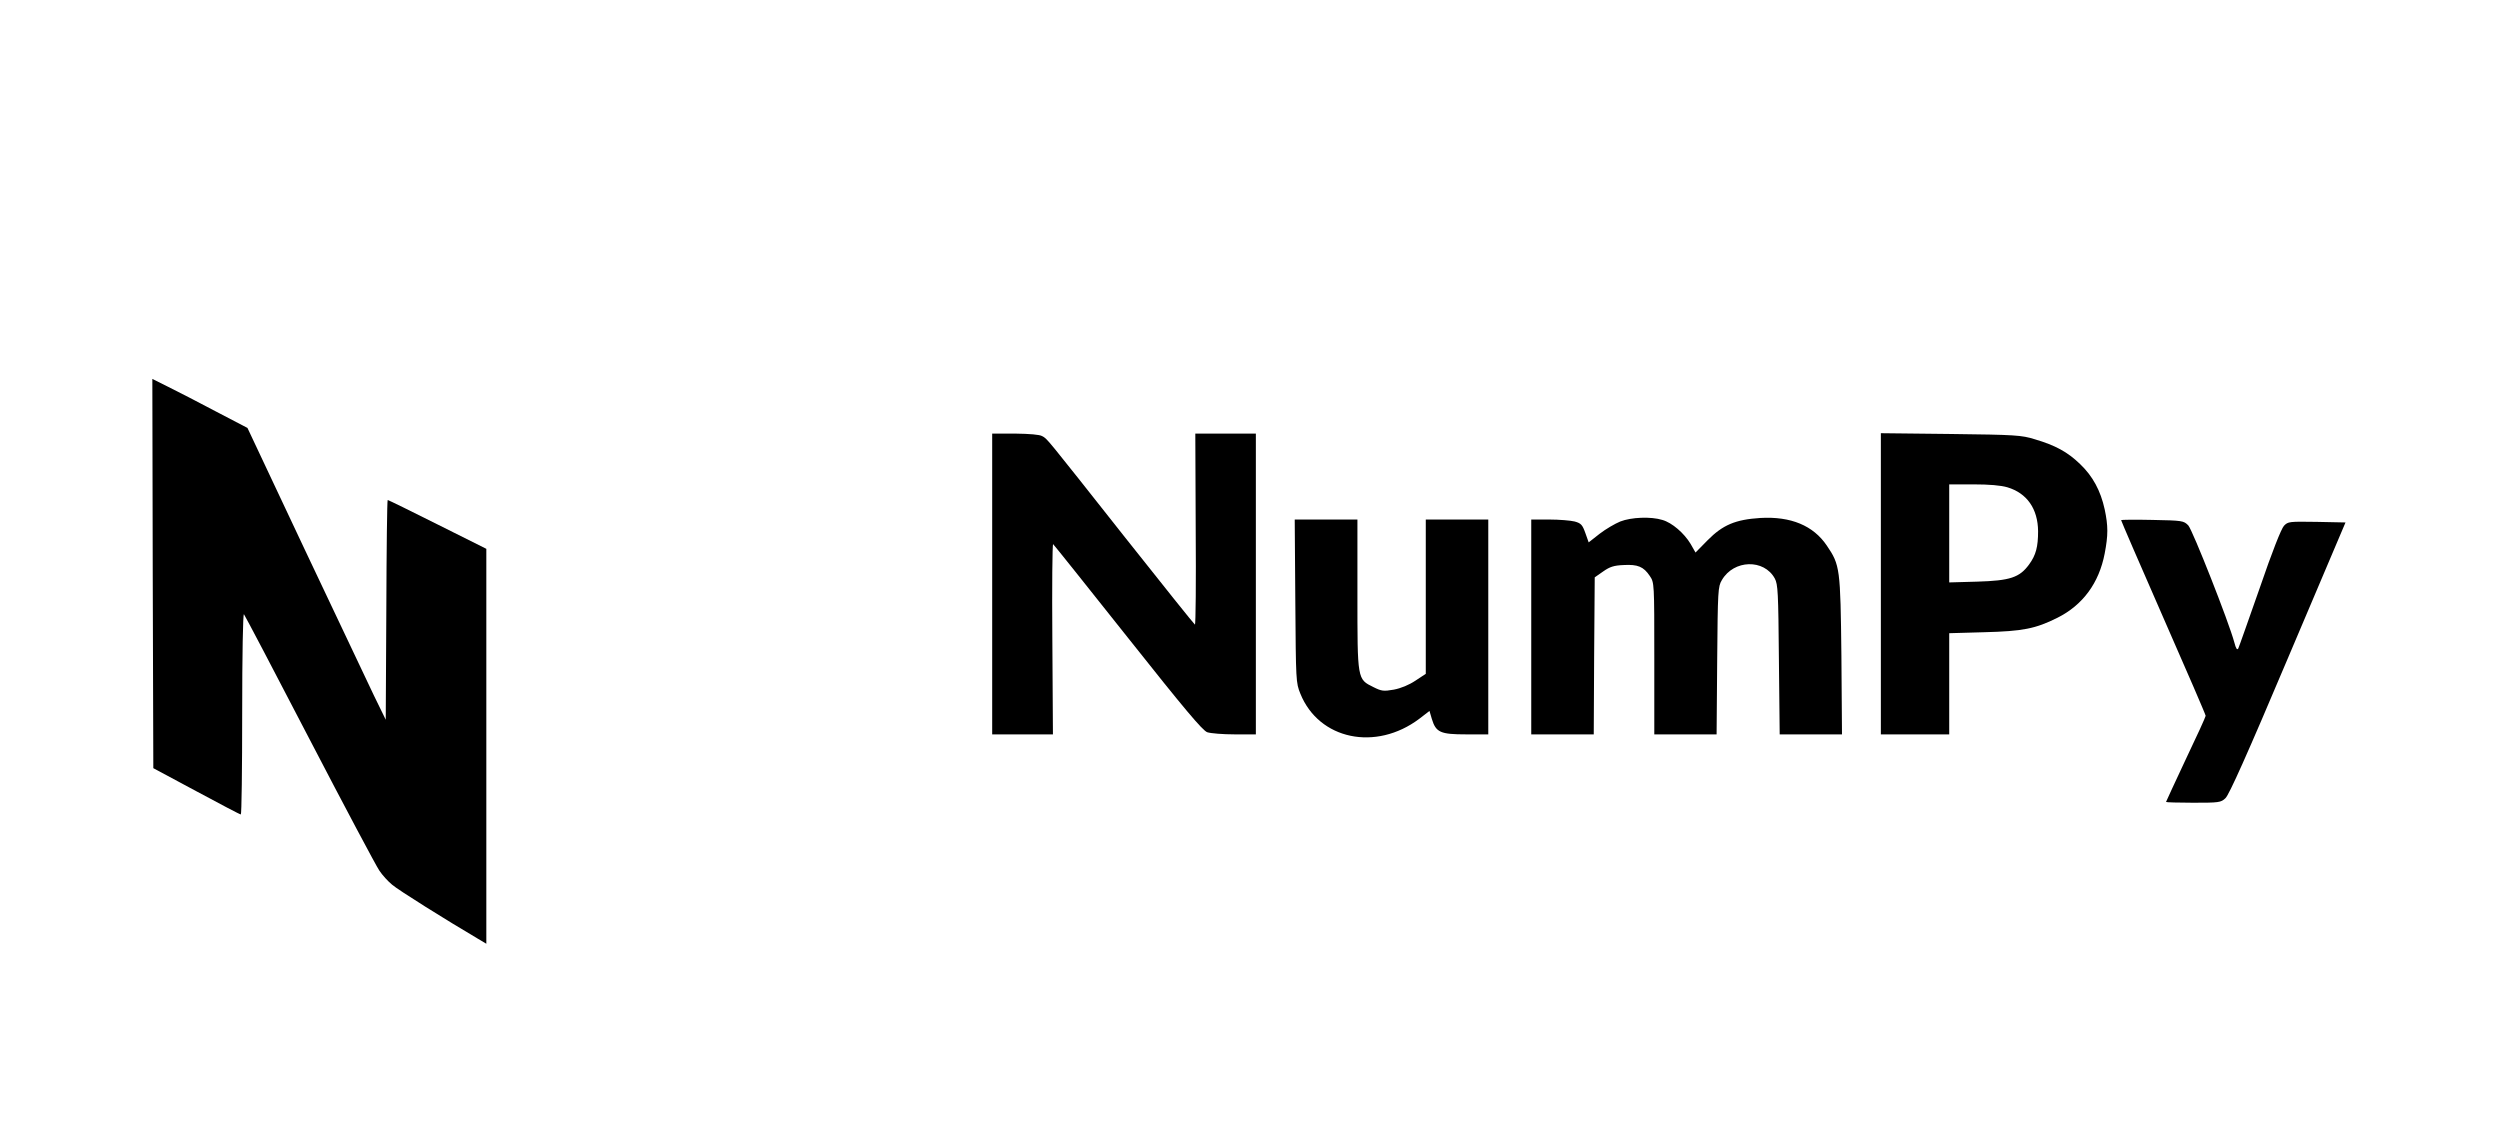
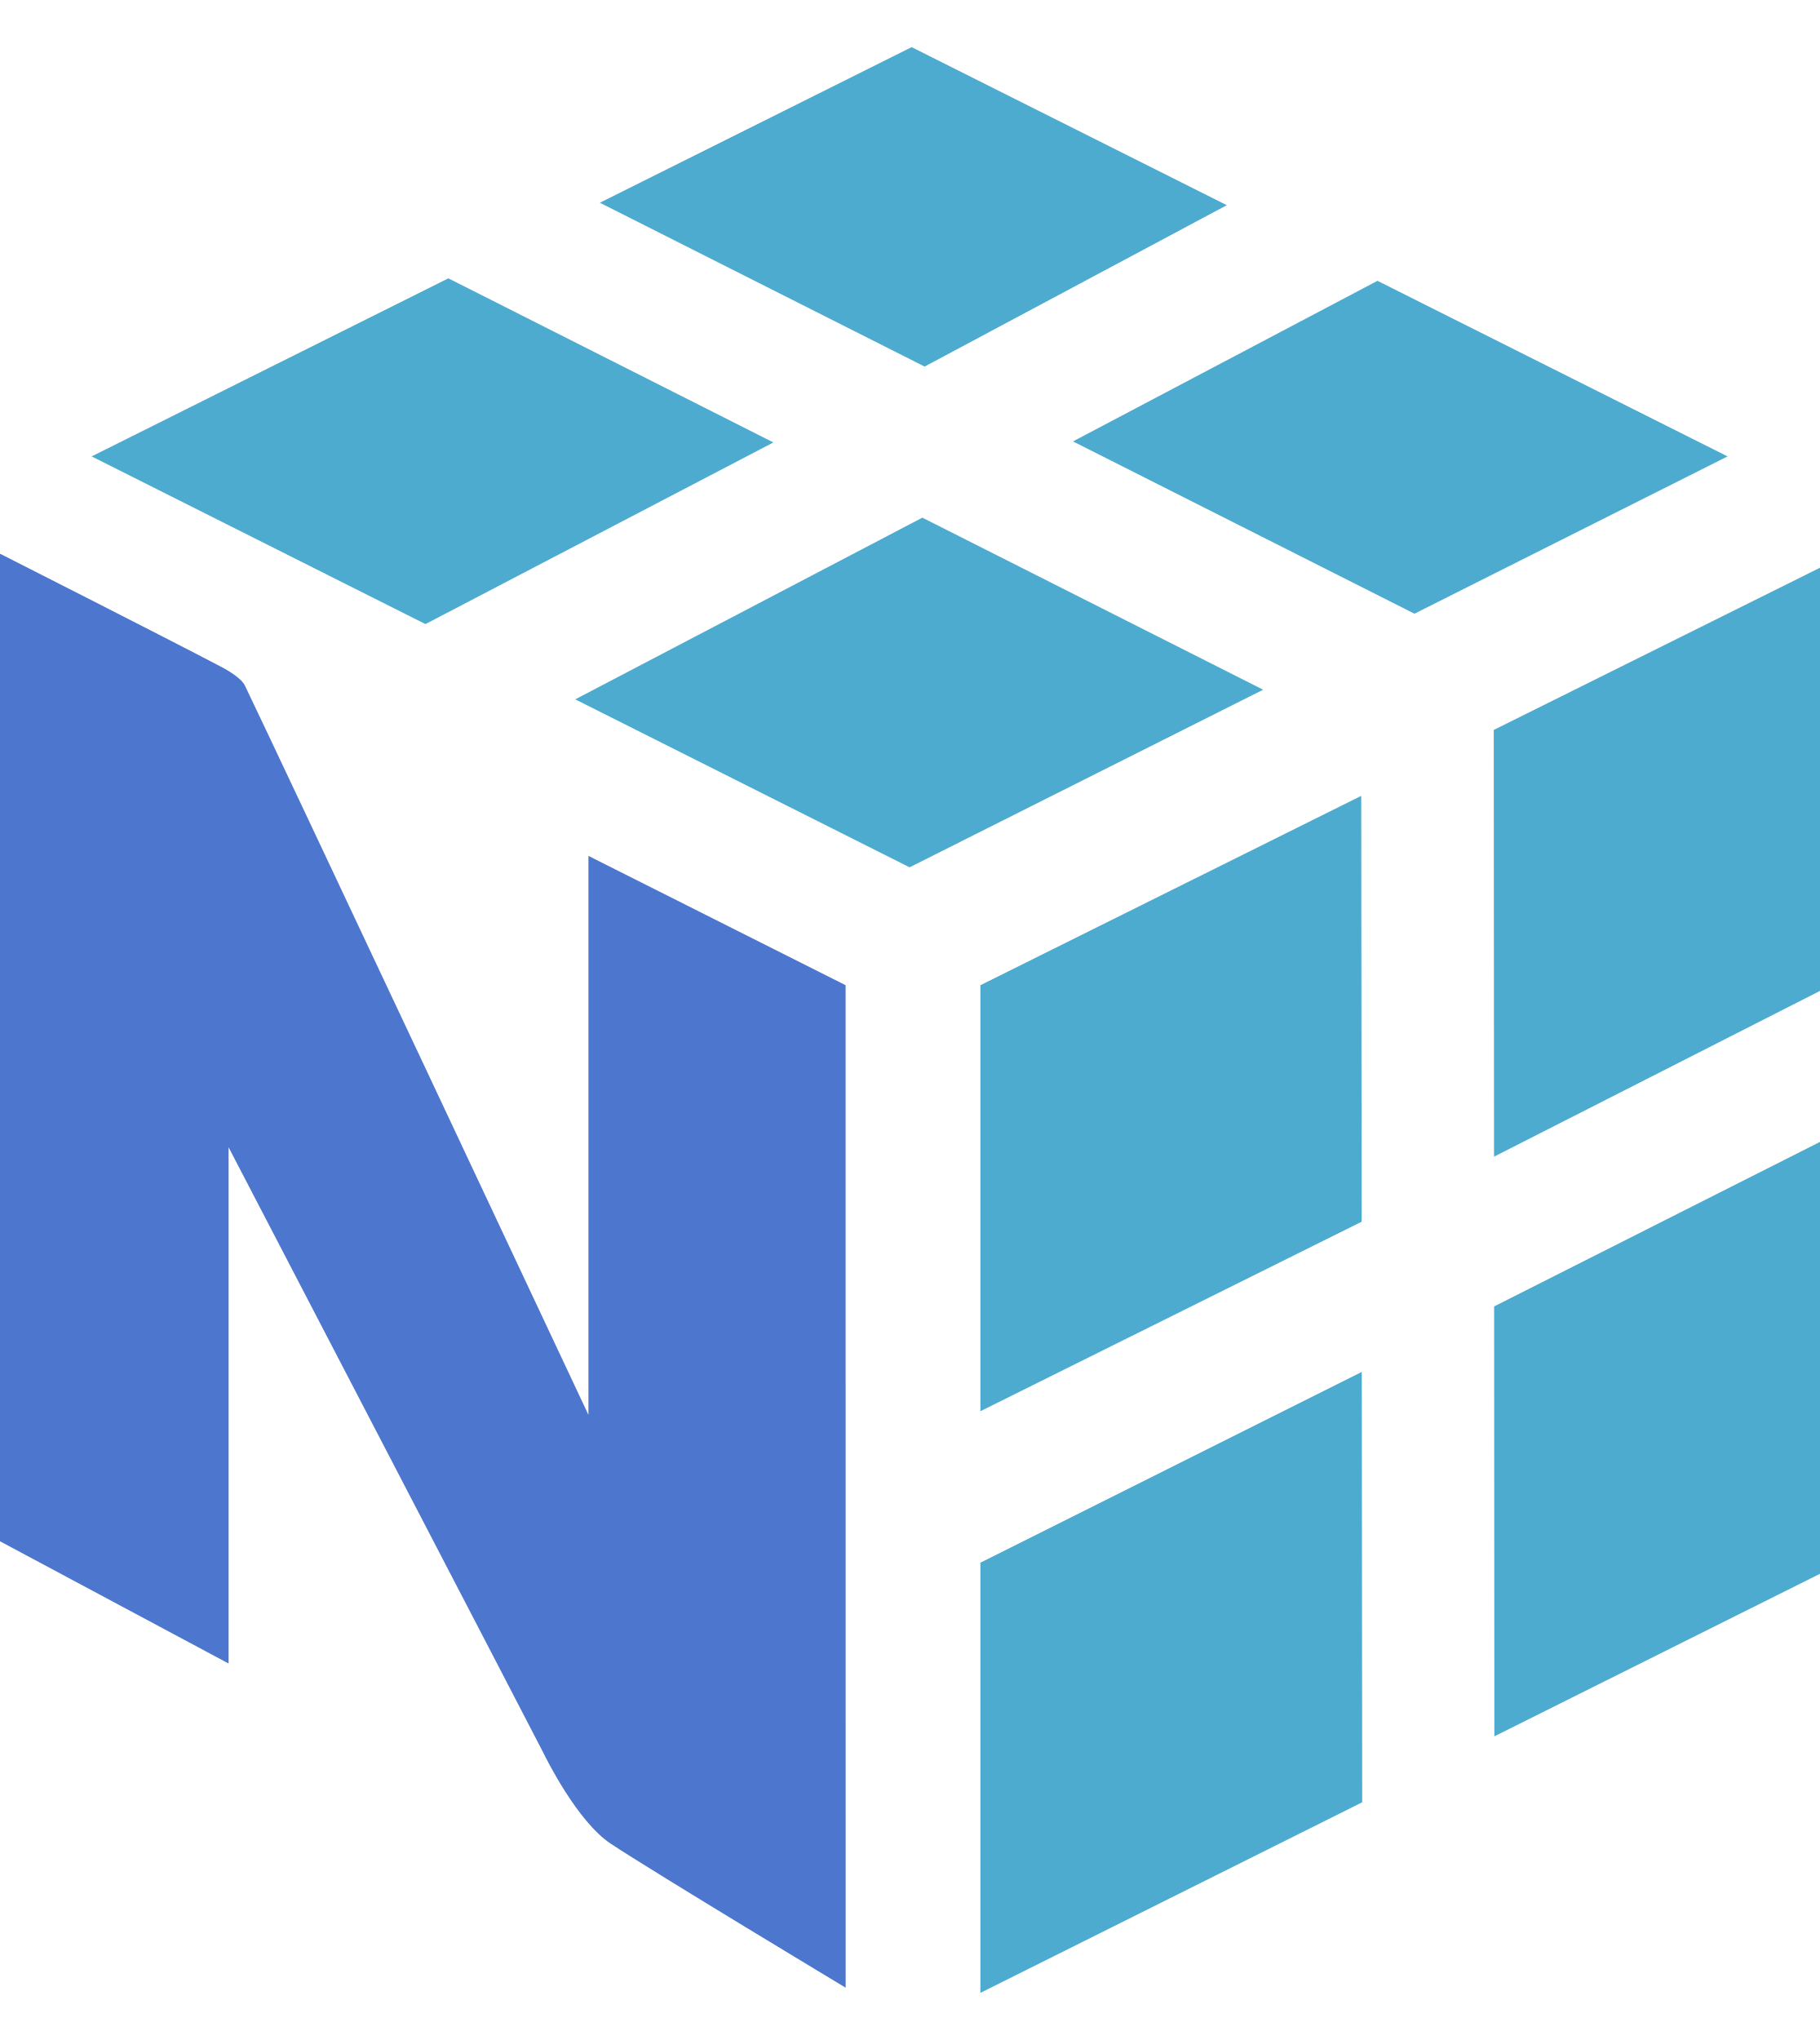
- <svg xmlns="http://www.w3.org/2000/svg" version="1.0" width="1280pt" height="576pt" viewBox="0 0 1280 576" preserveAspectRatio="xMidYMid meet">
-   <g transform="translate(0,576) scale(0.1,-0.1)" fill="#000000" stroke="none">
-     <path d="M782 2824 l3 -997 220 -118 c121 -65 223 -119 228 -119 4 0 7 233 7 517 0 301 4 513 9 508 5 -6 156 -293 336 -640 180 -346 341 -649 357 -672 15 -23 45 -56 66 -73 31 -27 277 -181 440 -277 l42 -25 0 1011 0 1011 -250 125 c-137 69 -252 125 -255 125 -3 0 -6 -253 -7 -562 l-3 -563 -61 125 c-33 69 -192 405 -354 747 l-293 622 -161 84 c-88 47 -198 103 -244 126 l-82 41 2 -996z" />
-     <path d="M5080 2770 l0 -770 155 0 156 0 -3 489 c-2 269 0 487 4 485 3 -2 175 -217 382 -478 295 -372 383 -476 407 -485 18 -6 81 -11 140 -11 l109 0 0 770 0 770 -155 0 -155 0 2 -490 c2 -270 0 -489 -4 -488 -4 2 -165 203 -359 448 -414 524 -396 502 -423 517 -13 8 -65 12 -138 13 l-118 0 0 -770z" />
-     <path d="M9630 2771 l0 -771 175 0 175 0 0 259 0 259 178 5 c199 5 264 18 376 74 130 65 213 178 242 329 18 94 18 141 0 226 -21 96 -61 170 -126 232 -64 62 -127 96 -232 127 -68 21 -97 23 -430 27 l-358 4 0 -771z m648 494 c100 -30 156 -110 157 -225 0 -80 -11 -122 -46 -170 -49 -67 -97 -83 -266 -88 l-143 -4 0 251 0 251 123 0 c82 0 141 -5 175 -15z" />
-     <path d="M8296 3090 c-27 -11 -75 -39 -106 -63 l-56 -44 -17 48 c-15 42 -22 50 -55 59 -20 5 -79 10 -129 10 l-93 0 0 -550 0 -550 160 0 160 0 2 402 3 402 43 30 c34 24 55 31 105 33 72 4 102 -8 134 -56 23 -34 23 -35 23 -422 l0 -389 159 0 160 0 3 378 c3 359 4 379 24 412 61 105 216 109 271 8 16 -30 18 -70 21 -415 l4 -383 160 0 159 0 -3 403 c-5 448 -7 464 -75 564 -69 102 -184 150 -340 141 -128 -8 -193 -36 -270 -114 l-62 -63 -25 44 c-33 55 -95 109 -145 123 -58 18 -159 14 -215 -8z" />
-     <path d="M6632 2683 c3 -410 3 -419 26 -475 95 -235 386 -296 609 -128 l52 40 12 -41 c21 -69 44 -79 175 -79 l114 0 0 550 0 550 -160 0 -160 0 0 -395 0 -395 -53 -35 c-33 -22 -74 -39 -111 -46 -52 -9 -62 -8 -104 13 -83 41 -82 36 -82 476 l0 382 -160 0 -161 0 3 -417z" />
-     <path d="M10860 3097 c0 -3 97 -228 216 -499 119 -271 217 -497 217 -503 0 -5 -46 -106 -102 -223 -55 -118 -101 -216 -101 -218 0 -2 63 -4 139 -4 131 0 142 1 165 23 18 15 112 225 320 717 l295 695 -147 3 c-141 2 -147 2 -168 -20 -14 -15 -60 -131 -124 -318 -57 -162 -106 -302 -110 -310 -6 -10 -12 -1 -20 30 -28 105 -214 576 -236 600 -24 24 -29 25 -184 28 -88 2 -160 1 -160 -1z" />
-   </g>
+ <svg xmlns="http://www.w3.org/2000/svg" height="2500" viewBox="56.37 43.05 387.26 413.9" width="2231">
+   <path d="m220.93 127.14-69.16-34.91-75.9 37.88 71.03 35.67zm31.7 16 72.51 36.6-75.23 37.78-71.14-35.73zm96.84-50.38 74.49 37.35-66.62 33.46-72.66-36.65zm-32.06-16.09-67.06-33.62-66.34 33.1 69.1 34.85zm-52.43 288.77v91.51l81.24-40.54-.09-91.55zm81.12-72.53-.09-90.59-81.03 40.28v90.62zm97.53-16.98v91.87l-69.29 34.58-.05-91.45zm0-32.12v-90.02l-69.42 34.51.06 90.77z" fill="#4dabcf" />
+   <path d="m236.3 242.6-54.72-27.51v118.91s-66.92-142.39-73.12-155.18c-.8-1.65-4.09-3.46-4.93-3.9-12-6.3-47.16-24.11-47.16-24.11v210.08l48.64 26v-109.81s66.21 127.23 66.88 128.62 7.32 14.8 14.42 19.51c9.46 6.26 50 30.64 50 30.64z" fill="#4d77cf" />
</svg>
